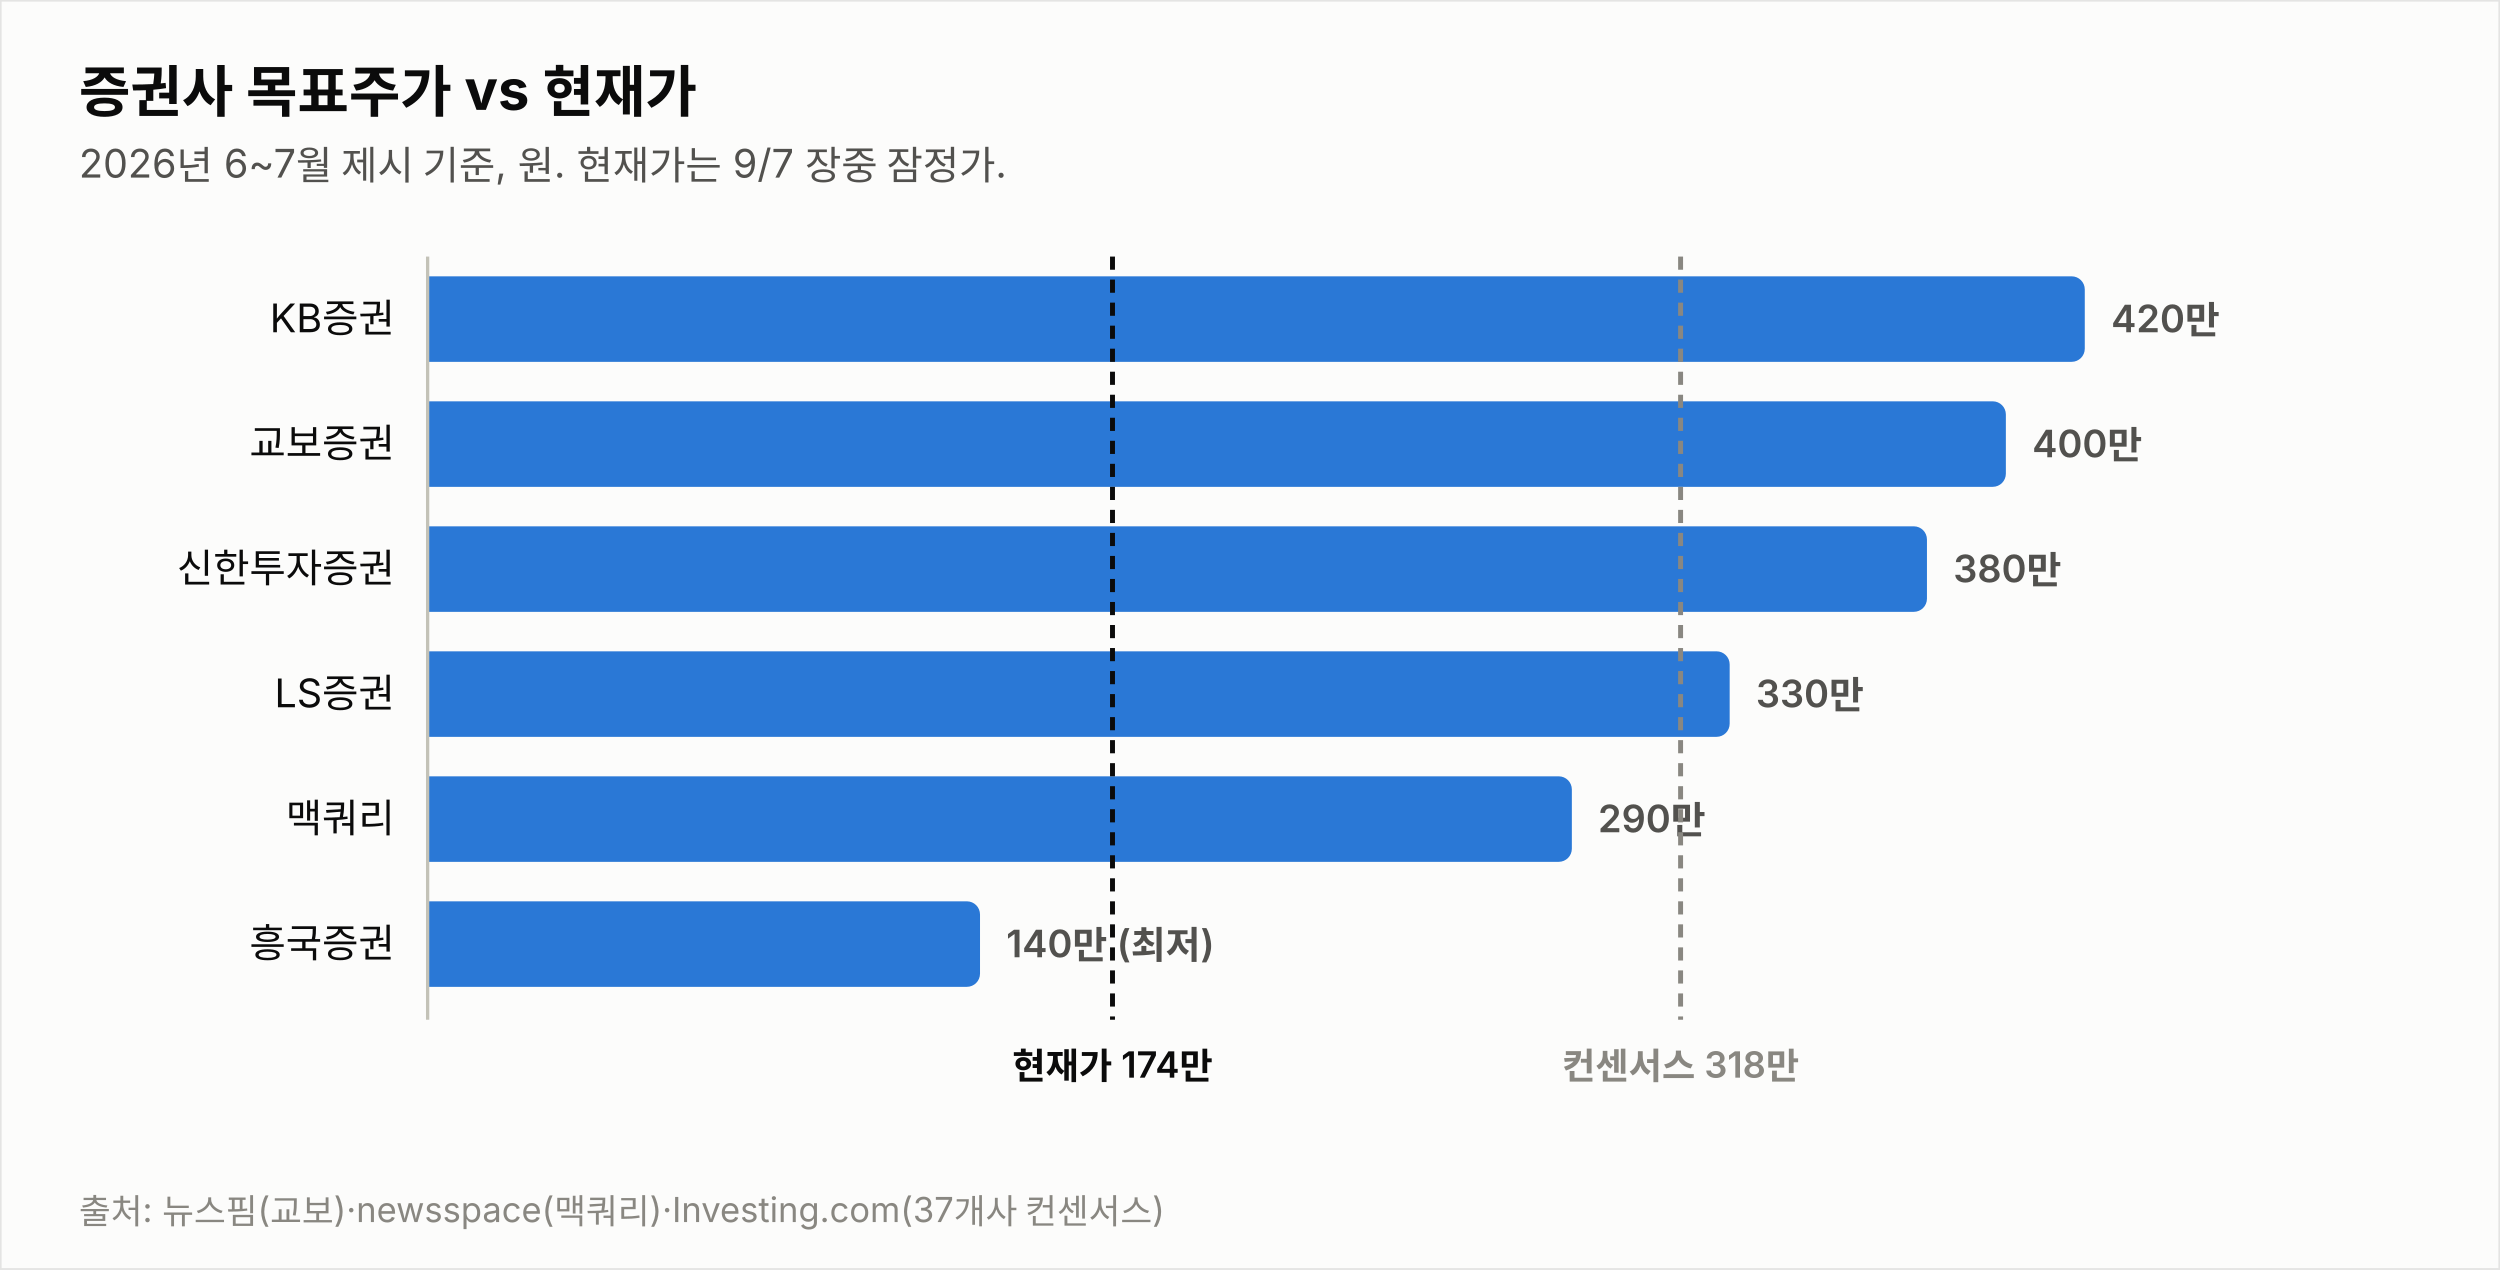
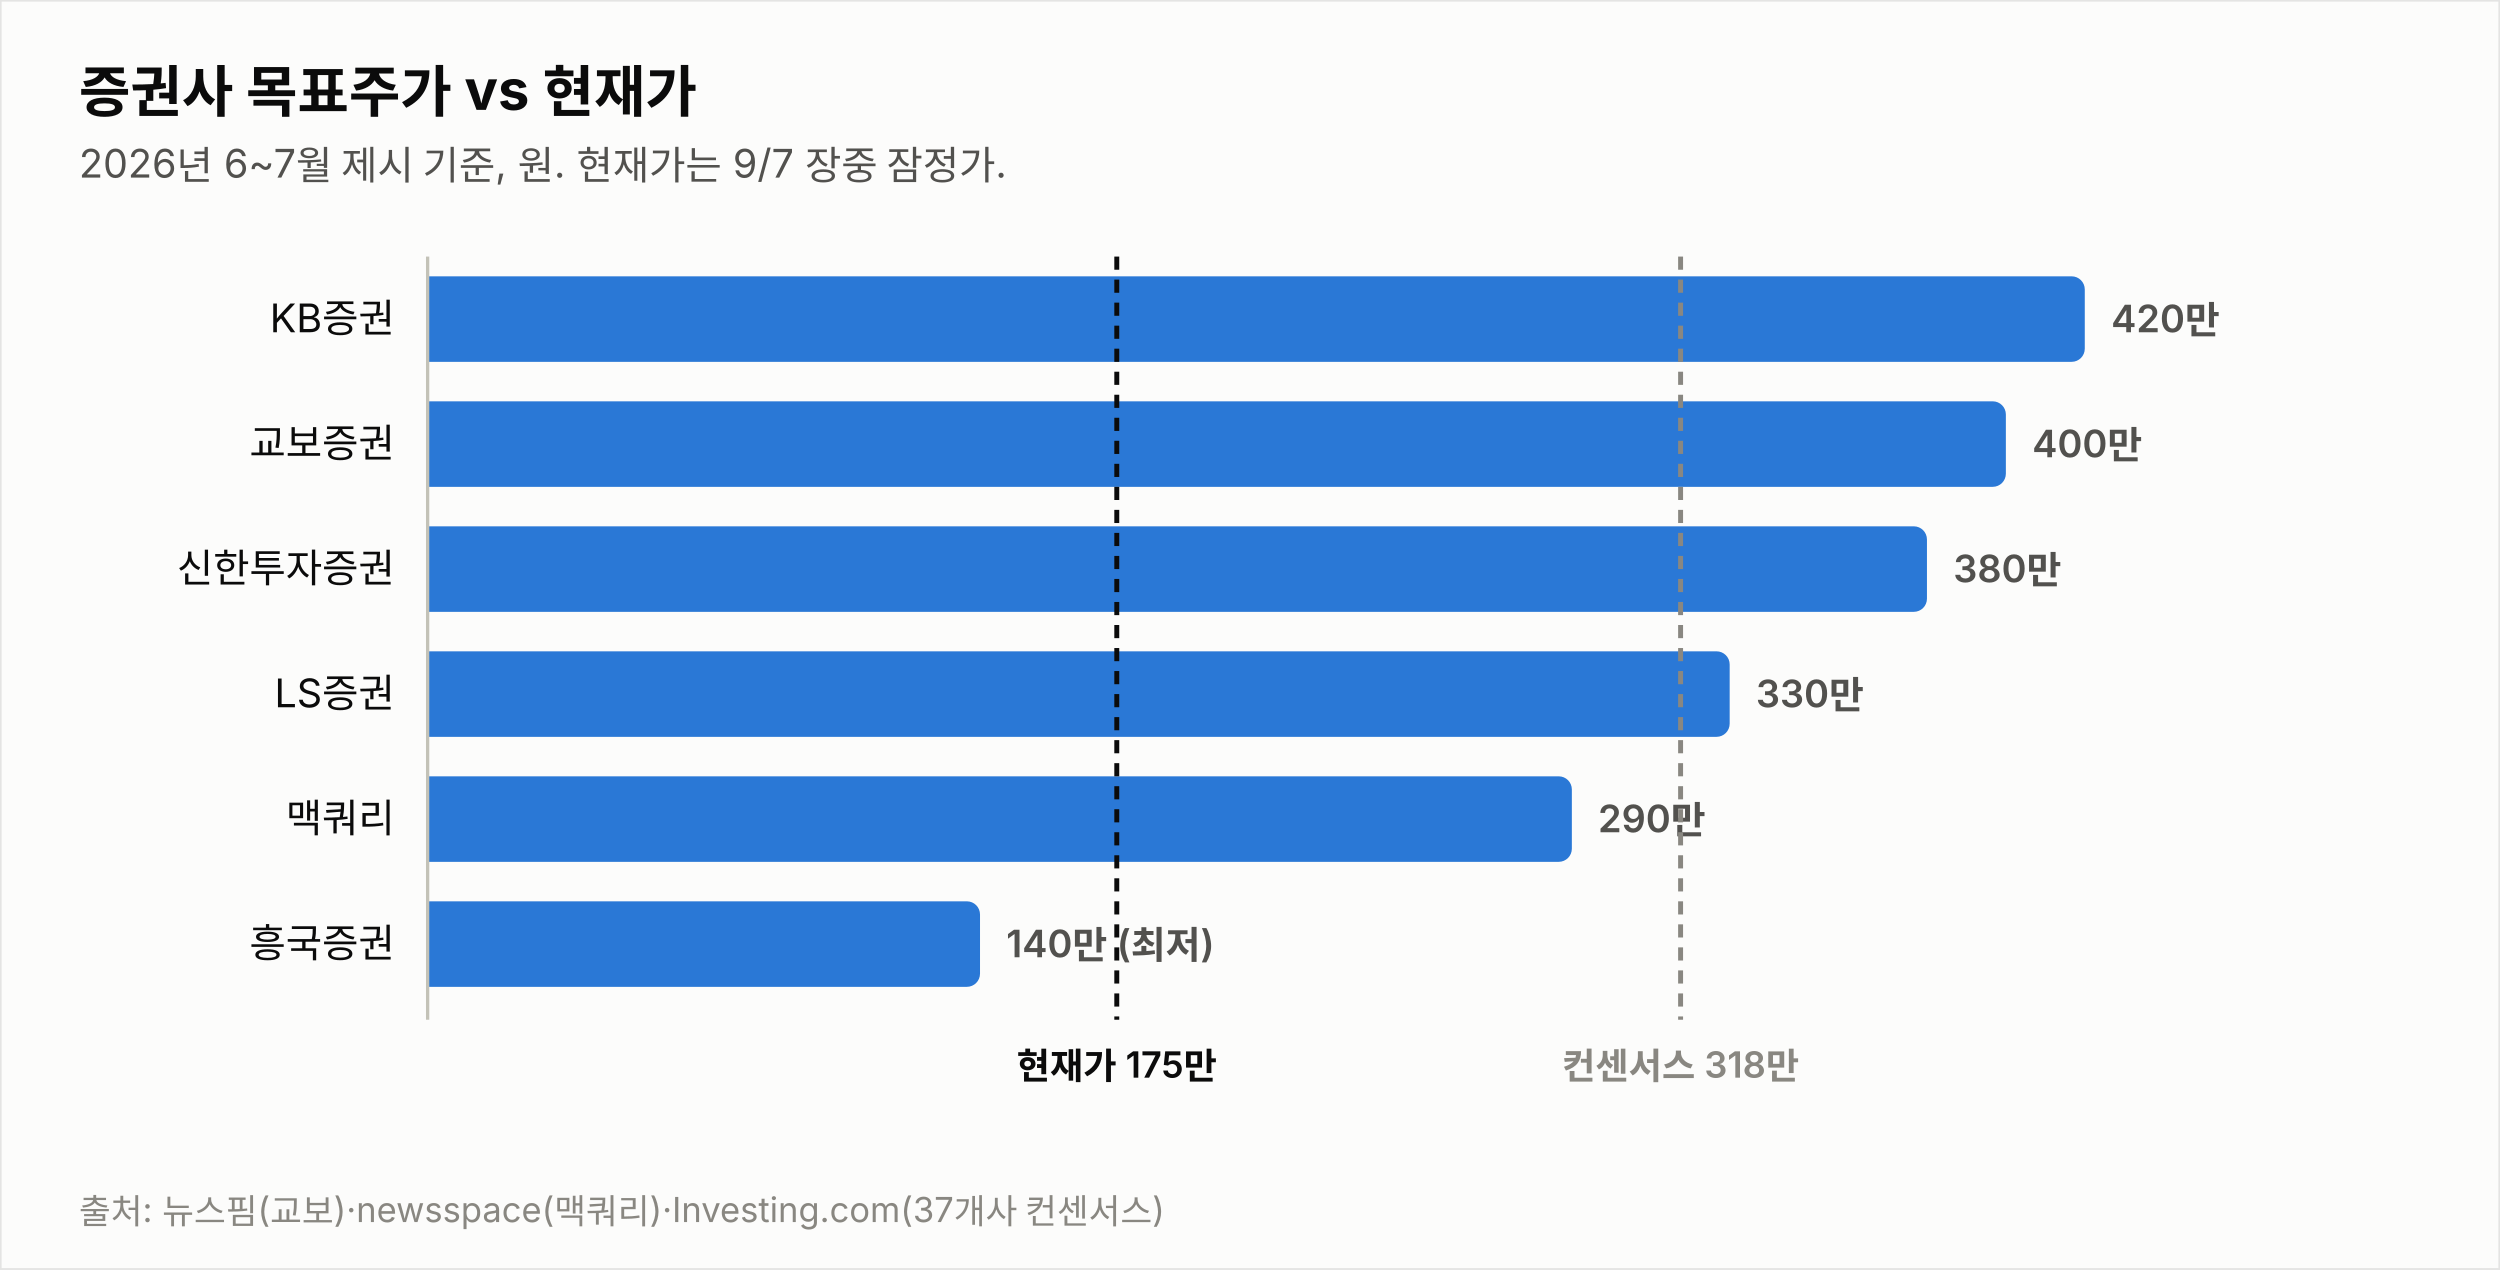
<svg xmlns="http://www.w3.org/2000/svg" width="760" height="386" viewBox="0 0 760 386" font-family="system-ui,-apple-system,&quot;Segoe UI&quot;,&quot;Malgun Gothic&quot;,&quot;Apple SD Gothic Neo&quot;,sans-serif">
  <rect width="760" height="386" fill="#fcfcfb" stroke="rgba(11,11,11,0.10)" />
  <text x="24" y="34" font-size="17" font-weight="700" fill="#0b0b0b">증권사 목표주가 vs 현재가</text>
  <text x="24" y="54" font-size="12" fill="#52514e">2026년 6~7월 제시 기준, 원. 현재가는 9/7 장중 잠정가.</text>
  <text x="120" y="101.0" font-size="12" fill="#0b0b0b" text-anchor="end">KB증권</text>
  <path d="M130,84 h499.774 a4,4 0 0 1 4,4 v18 a4,4 0 0 1 -4,4 h-499.774 z" fill="#2a78d6" opacity="1.0" />
  <text x="641.8" y="101.0" font-size="11.5" font-weight="600" fill="#52514e" style="font-variant-numeric:tabular-nums">420만</text>
  <text x="120" y="139.0" font-size="12" fill="#0b0b0b" text-anchor="end">교보증권</text>
  <path d="M130,122 h475.784 a4,4 0 0 1 4,4 v18 a4,4 0 0 1 -4,4 h-475.784 z" fill="#2a78d6" opacity="1.0" />
  <text x="617.8" y="139.0" font-size="11.5" font-weight="600" fill="#52514e" style="font-variant-numeric:tabular-nums">400만</text>
  <text x="120" y="177.0" font-size="12" fill="#0b0b0b" text-anchor="end">신한투자증권</text>
  <path d="M130,160 h451.795 a4,4 0 0 1 4,4 v18 a4,4 0 0 1 -4,4 h-451.795 z" fill="#2a78d6" opacity="1.0" />
  <text x="593.8" y="177.0" font-size="11.5" font-weight="600" fill="#52514e" style="font-variant-numeric:tabular-nums">380만</text>
  <text x="120" y="215.0" font-size="12" fill="#0b0b0b" text-anchor="end">LS증권</text>
  <path d="M130,198 h391.822 a4,4 0 0 1 4,4 v18 a4,4 0 0 1 -4,4 h-391.822 z" fill="#2a78d6" opacity="1.0" />
  <text x="533.8" y="215.0" font-size="11.5" font-weight="600" fill="#52514e" style="font-variant-numeric:tabular-nums">330만</text>
  <text x="120" y="253.0" font-size="12" fill="#0b0b0b" text-anchor="end">맥쿼리</text>
  <path d="M130,236 h343.844 a4,4 0 0 1 4,4 v18 a4,4 0 0 1 -4,4 h-343.844 z" fill="#2a78d6" opacity="1.0" />
  <text x="485.8" y="253.0" font-size="11.5" font-weight="600" fill="#52514e" style="font-variant-numeric:tabular-nums">290만</text>
  <text x="120" y="291.0" font-size="12" fill="#0b0b0b" text-anchor="end">흥국증권</text>
  <path d="M130,274 h163.925 a4,4 0 0 1 4,4 v18 a4,4 0 0 1 -4,4 h-163.925 z" fill="#2a78d6" opacity="1.0" />
  <text x="305.9" y="291.0" font-size="11.5" font-weight="600" fill="#52514e" style="font-variant-numeric:tabular-nums">140만 (최저)</text>
  <line x1="130" y1="78" x2="130" y2="310" stroke="#c3c2b7" stroke-width="1" />
-   <line x1="338.2" y1="78" x2="338.2" y2="310" stroke="#0b0b0b" stroke-width="1.5" stroke-dasharray="4 3" />
-   <text x="338.2" y="328" font-size="11" font-weight="600" fill="#0b0b0b" text-anchor="middle">현재가 174만</text>
+   <line x1="339.5" y1="78" x2="339.5" y2="310" stroke="#0b0b0b" stroke-width="1.5" stroke-dasharray="4 3" />
+   <text x="339.5" y="328" font-size="11" font-weight="600" fill="#0b0b0b" text-anchor="middle">현재가 175만</text>
  <line x1="510.9" y1="78" x2="510.9" y2="310" stroke="#898781" stroke-width="1.5" stroke-dasharray="4 3" />
  <text x="510.9" y="328" font-size="11" font-weight="600" fill="#898781" text-anchor="middle">컨센서스 318만</text>
  <text x="24" y="372" font-size="10.5" fill="#898781">출처: 뉴스핌(교보)·newsspace(맥쿼리)·Investing.com(37개사 컨센서스)</text>
</svg>
